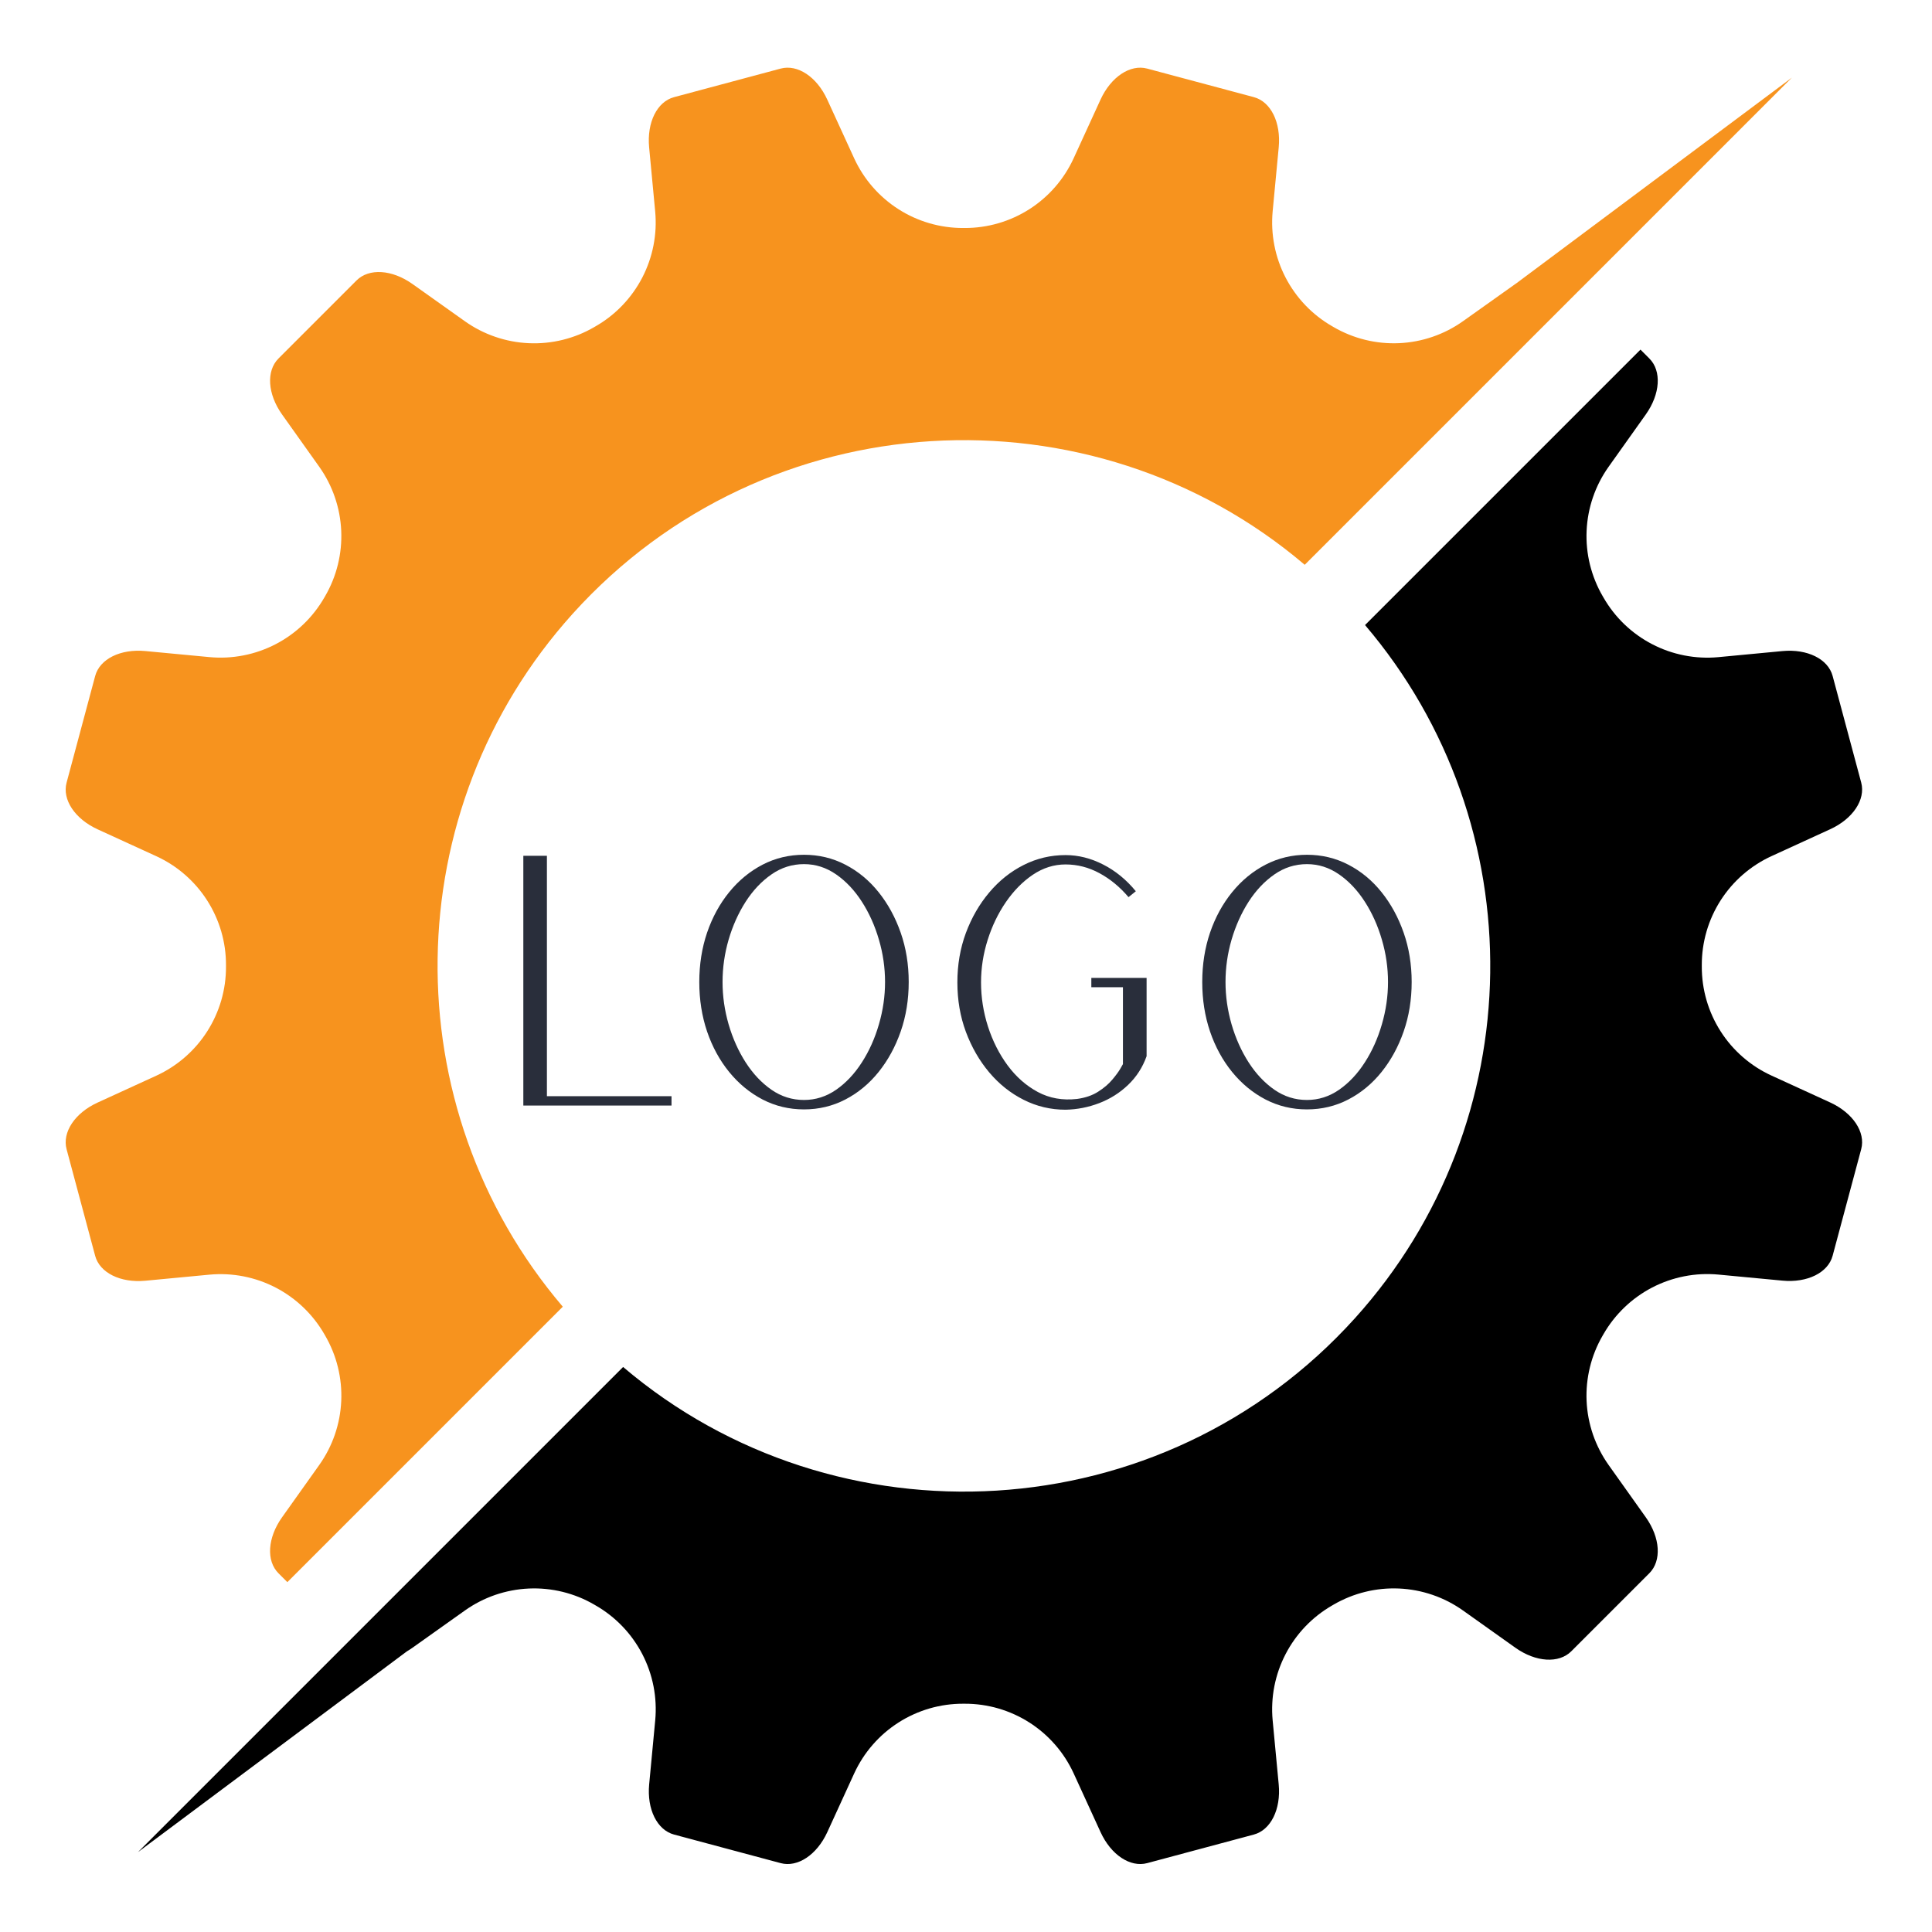
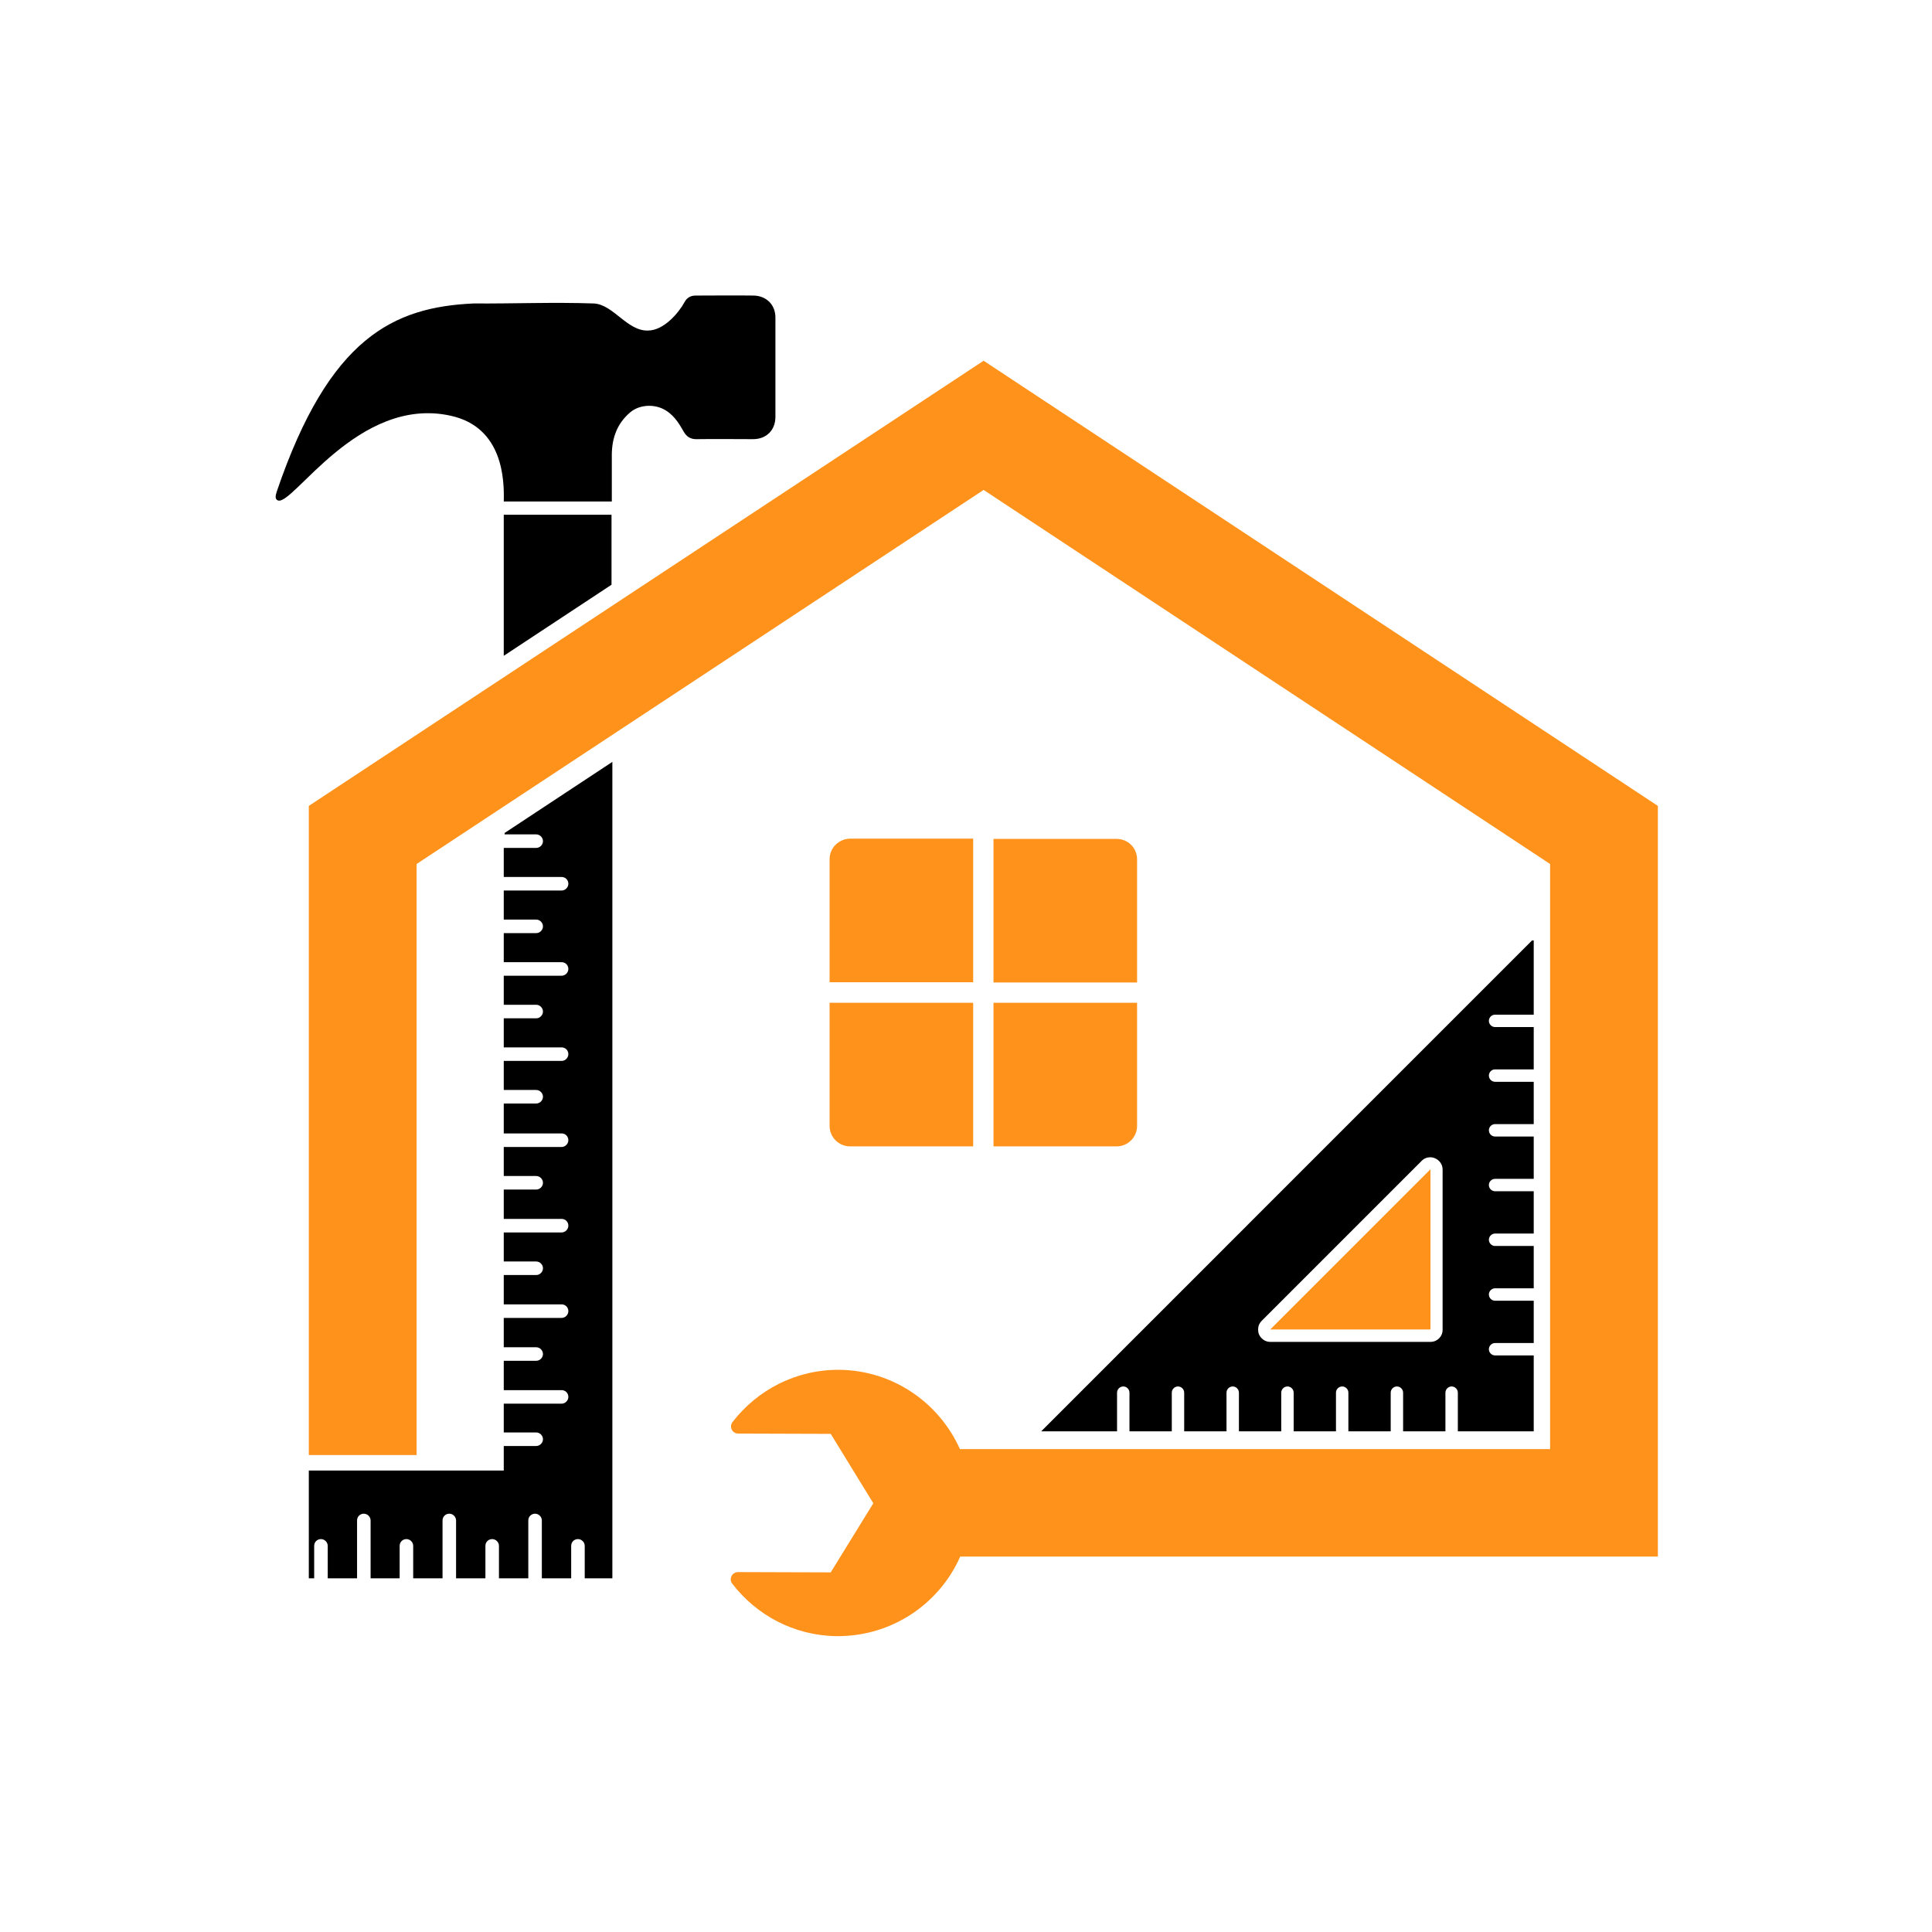
<svg xmlns="http://www.w3.org/2000/svg" width="512" zoomAndPan="magnify" viewBox="0 0 384 384" height="512" preserveAspectRatio="xMidYMid meet" version="1.0">
  <defs>
-     <g />
-     <clipPath id="22b1b39f13">
-       <path d="M 27 69 L 370.828 69 L 370.828 371 L 27 371 Z M 27 69 " clip-rule="nonzero" />
+     <clipPath id="c6d2c5cacc">
+       <path d="M 61 71 L 329.734 71 L 329.734 325.609 L 61 325.609 Z M 61 71 " clip-rule="nonzero" />
    </clipPath>
-     <clipPath id="1177966f3d">
-       <rect x="0" width="191" y="0" height="84" />
+     <clipPath id="81dec8262c">
+       <path d="M 54.484 58.609 L 155 58.609 L 155 314 L 54.484 314 Z M 54.484 58.609 " clip-rule="nonzero" />
+     </clipPath>
+     <clipPath id="fadc8317f0">
+       <path d="M 198.477 81.289 L 202.738 81.289 L 202.738 84.898 L 198.477 84.898 Z M 198.477 81.289 " clip-rule="nonzero" />
+     </clipPath>
+     <clipPath id="28729cc619">
+       <path d="M 202.727 82.574 C 200.852 85.574 199.051 85.051 198.676 84.375 C 198.301 83.773 198.602 81.898 199.199 81.449 C 199.801 81 202.199 81.676 202.199 81.676 " clip-rule="nonzero" />
+     </clipPath>
+     <clipPath id="b6ed450939">
+       <path d="M 0.477 0.289 L 4.738 0.289 L 4.738 3.898 L 0.477 3.898 Z M 0.477 0.289 " clip-rule="nonzero" />
+     </clipPath>
+     <clipPath id="5b171b10e5">
+       <path d="M 4.727 1.574 C 2.852 4.574 1.051 4.051 0.676 3.375 C 0.301 2.773 0.602 0.898 1.199 0.449 C 1.801 0 4.199 0.676 4.199 0.676 " clip-rule="nonzero" />
+     </clipPath>
+     <clipPath id="34afcf256f">
+       <rect x="0" width="5" y="0" height="4" />
    </clipPath>
  </defs>
-   <g clip-path="url(#22b1b39f13)">
-     <path fill="#000000" d="M 326.059 69.488 L 327.82 71.254 C 330.293 73.723 330 78.312 327.117 82.375 L 319.707 92.797 C 319.051 93.723 318.465 94.691 317.945 95.699 C 317.43 96.711 316.984 97.75 316.617 98.824 C 316.246 99.898 315.957 100.992 315.746 102.105 C 315.535 103.219 315.402 104.344 315.352 105.477 C 315.301 106.613 315.328 107.742 315.441 108.871 C 315.551 110 315.742 111.117 316.012 112.219 C 316.285 113.32 316.633 114.398 317.059 115.449 C 317.48 116.504 317.98 117.52 318.551 118.5 L 318.703 118.762 C 319.27 119.746 319.898 120.684 320.598 121.578 C 321.297 122.473 322.055 123.312 322.875 124.098 C 323.695 124.883 324.566 125.605 325.488 126.266 C 326.41 126.926 327.375 127.516 328.383 128.039 C 329.391 128.562 330.43 129.012 331.5 129.387 C 332.57 129.758 333.664 130.055 334.777 130.273 C 335.891 130.488 337.012 130.629 338.145 130.684 C 339.281 130.742 340.41 130.719 341.539 130.613 L 354.273 129.406 C 359.227 128.938 363.352 130.984 364.25 134.355 L 369.93 155.543 C 370.832 158.918 368.285 162.75 363.758 164.82 L 352.086 170.168 C 351.055 170.641 350.062 171.184 349.113 171.801 C 348.16 172.414 347.258 173.094 346.402 173.84 C 345.547 174.582 344.75 175.383 344.008 176.242 C 343.27 177.102 342.594 178.008 341.984 178.961 C 341.375 179.918 340.836 180.91 340.367 181.941 C 339.898 182.973 339.508 184.035 339.191 185.121 C 338.875 186.211 338.637 187.316 338.477 188.438 C 338.32 189.559 338.242 190.688 338.246 191.82 L 338.246 192.121 C 338.242 193.254 338.32 194.383 338.477 195.504 C 338.637 196.629 338.875 197.734 339.191 198.82 C 339.508 199.91 339.898 200.969 340.367 202 C 340.836 203.035 341.375 204.027 341.984 204.98 C 342.594 205.938 343.27 206.844 344.008 207.703 C 344.75 208.559 345.547 209.359 346.402 210.105 C 347.258 210.848 348.16 211.527 349.113 212.145 C 350.062 212.758 351.055 213.301 352.086 213.773 L 363.758 219.121 C 368.277 221.195 370.832 225.027 369.93 228.398 L 364.25 249.586 C 363.348 252.961 359.223 255.004 354.27 254.535 L 341.539 253.332 C 340.41 253.227 339.277 253.203 338.145 253.258 C 337.012 253.316 335.887 253.453 334.773 253.672 C 333.66 253.891 332.57 254.184 331.496 254.559 C 330.426 254.934 329.387 255.379 328.379 255.902 C 327.371 256.426 326.406 257.016 325.484 257.68 C 324.562 258.34 323.691 259.062 322.875 259.848 C 322.055 260.633 321.297 261.473 320.598 262.363 C 319.898 263.258 319.266 264.199 318.699 265.184 L 318.547 265.445 C 317.977 266.426 317.48 267.441 317.055 268.492 C 316.629 269.547 316.281 270.621 316.012 271.723 C 315.742 272.824 315.551 273.941 315.438 275.07 C 315.328 276.199 315.297 277.332 315.348 278.465 C 315.398 279.598 315.531 280.723 315.742 281.836 C 315.957 282.953 316.246 284.047 316.613 285.121 C 316.984 286.191 317.426 287.234 317.945 288.242 C 318.461 289.254 319.047 290.223 319.703 291.148 L 327.113 301.57 C 330 305.629 330.289 310.219 327.82 312.691 L 312.309 328.203 C 309.84 330.672 305.246 330.379 301.188 327.496 L 290.766 320.086 C 289.84 319.43 288.871 318.844 287.863 318.324 C 286.852 317.809 285.812 317.363 284.738 316.996 C 283.664 316.629 282.57 316.336 281.457 316.125 C 280.34 315.914 279.219 315.781 278.082 315.73 C 276.949 315.68 275.816 315.711 274.688 315.82 C 273.559 315.934 272.445 316.121 271.344 316.395 C 270.242 316.664 269.164 317.012 268.109 317.438 C 267.059 317.863 266.043 318.359 265.062 318.93 L 264.801 319.082 C 263.816 319.648 262.879 320.277 261.984 320.977 C 261.09 321.676 260.25 322.438 259.465 323.254 C 258.68 324.074 257.957 324.945 257.297 325.867 C 256.637 326.789 256.043 327.754 255.523 328.762 C 255 329.77 254.551 330.809 254.176 331.879 C 253.805 332.949 253.508 334.043 253.289 335.156 C 253.07 336.27 252.934 337.395 252.879 338.527 C 252.82 339.66 252.844 340.789 252.949 341.922 L 254.152 354.652 C 254.625 359.609 252.578 363.73 249.207 364.633 L 228.016 370.309 C 224.641 371.211 220.812 368.668 218.742 364.141 L 213.395 352.465 C 212.922 351.438 212.375 350.445 211.762 349.492 C 211.148 348.543 210.469 347.637 209.723 346.785 C 208.98 345.93 208.18 345.133 207.32 344.391 C 206.461 343.652 205.555 342.977 204.602 342.367 C 203.645 341.754 202.652 341.215 201.621 340.75 C 200.586 340.281 199.527 339.887 198.438 339.57 C 197.352 339.254 196.246 339.02 195.125 338.859 C 194 338.703 192.875 338.625 191.742 338.629 L 191.438 338.629 C 190.305 338.625 189.18 338.703 188.055 338.859 C 186.934 339.02 185.828 339.254 184.742 339.57 C 183.652 339.887 182.594 340.281 181.559 340.75 C 180.527 341.215 179.535 341.754 178.578 342.367 C 177.625 342.977 176.719 343.652 175.859 344.391 C 175 345.133 174.199 345.93 173.457 346.785 C 172.711 347.637 172.031 348.543 171.418 349.492 C 170.805 350.445 170.258 351.438 169.785 352.465 L 164.438 364.141 C 162.367 368.66 158.535 371.215 155.16 370.309 L 133.973 364.633 C 130.602 363.73 128.559 359.609 129.027 354.652 L 130.23 341.922 C 130.336 340.793 130.359 339.66 130.301 338.527 C 130.246 337.395 130.109 336.27 129.891 335.156 C 129.672 334.043 129.379 332.953 129.004 331.883 C 128.629 330.809 128.18 329.77 127.66 328.762 C 127.137 327.758 126.543 326.793 125.883 325.871 C 125.223 324.945 124.5 324.074 123.715 323.258 C 122.93 322.438 122.09 321.68 121.195 320.98 C 120.305 320.281 119.363 319.648 118.379 319.086 L 118.117 318.934 C 117.137 318.363 116.121 317.863 115.07 317.438 C 114.016 317.016 112.941 316.668 111.836 316.395 C 110.734 316.125 109.621 315.934 108.492 315.824 C 107.363 315.711 106.23 315.68 105.098 315.734 C 103.965 315.785 102.84 315.914 101.723 316.129 C 100.609 316.34 99.516 316.629 98.441 316.996 C 97.371 317.367 96.328 317.809 95.316 318.328 C 94.309 318.844 93.34 319.434 92.414 320.09 L 81.992 327.496 C 81.613 327.762 81.238 328.008 80.863 328.227 L 27.426 368.121 L 123.848 271.699 C 166.199 307.699 230.992 304.461 269.316 261.996 C 304.484 223.02 305.148 163.969 271.312 124.234 Z M 326.059 69.488 " fill-opacity="1" fill-rule="nonzero" />
+   <g clip-path="url(#c6d2c5cacc)">
+     <path fill="#ff921b" d="M 329.512 309.383 L 190.848 309.383 C 186.699 318.801 177.223 325.305 166.234 325.195 C 157.766 325.082 150.309 320.988 145.543 314.766 C 144.812 313.812 145.488 312.465 146.719 312.465 L 165.113 312.523 L 173.578 298.785 L 165.113 284.992 L 146.719 284.934 C 145.543 284.934 144.871 283.59 145.598 282.637 C 150.531 276.246 158.27 272.152 166.961 272.262 C 177.617 272.43 186.699 278.879 190.793 288.02 L 308.094 288.02 L 308.094 171.727 L 195.5 97.379 L 82.801 171.727 L 82.801 289.195 L 61.379 289.195 L 61.379 160.18 L 195.5 71.699 L 329.512 160.18 Z M 329.512 309.383 " fill-opacity="1" fill-rule="nonzero" />
  </g>
-   <path fill="#f7931e" d="M 356.145 15.434 L 259.324 112.258 C 216.973 76.254 152.18 79.496 113.855 121.957 C 78.688 160.934 78.023 219.988 111.859 259.719 L 57.113 314.465 L 55.352 312.703 C 52.879 310.23 53.172 305.641 56.055 301.582 L 63.469 291.156 C 64.125 290.23 64.711 289.266 65.227 288.254 C 65.746 287.246 66.188 286.203 66.559 285.129 C 66.926 284.059 67.215 282.965 67.43 281.848 C 67.641 280.734 67.773 279.609 67.824 278.477 C 67.875 277.344 67.844 276.211 67.734 275.082 C 67.621 273.953 67.43 272.836 67.16 271.734 C 66.891 270.633 66.543 269.555 66.117 268.504 C 65.691 267.453 65.195 266.438 64.625 265.453 L 64.473 265.191 C 63.906 264.207 63.273 263.27 62.574 262.375 C 61.875 261.484 61.117 260.645 60.297 259.859 C 59.477 259.074 58.605 258.352 57.684 257.691 C 56.762 257.031 55.797 256.438 54.789 255.914 C 53.781 255.395 52.742 254.945 51.668 254.57 C 50.598 254.199 49.504 253.902 48.391 253.684 C 47.277 253.469 46.156 253.332 45.02 253.273 C 43.887 253.219 42.758 253.242 41.625 253.348 L 28.895 254.555 C 23.938 255.023 19.816 252.977 18.914 249.605 L 13.234 228.414 C 12.336 225.039 14.879 221.211 19.406 219.141 L 31.082 213.793 C 32.109 213.32 33.102 212.773 34.055 212.16 C 35.004 211.547 35.91 210.867 36.762 210.121 C 37.617 209.379 38.414 208.578 39.156 207.719 C 39.895 206.859 40.57 205.953 41.18 205 C 41.789 204.043 42.332 203.051 42.797 202.02 C 43.266 200.984 43.66 199.926 43.977 198.84 C 44.293 197.75 44.527 196.645 44.688 195.523 C 44.844 194.398 44.922 193.273 44.918 192.141 L 44.918 191.84 C 44.922 190.703 44.844 189.578 44.688 188.453 C 44.527 187.332 44.293 186.227 43.977 185.141 C 43.66 184.051 43.266 182.992 42.797 181.957 C 42.332 180.926 41.789 179.934 41.18 178.977 C 40.57 178.023 39.895 177.117 39.156 176.258 C 38.414 175.402 37.617 174.598 36.762 173.855 C 35.91 173.109 35.004 172.43 34.055 171.816 C 33.102 171.203 32.109 170.656 31.082 170.184 L 19.406 164.836 C 14.887 162.766 12.332 158.934 13.234 155.562 L 18.918 134.352 C 19.824 130.977 23.945 128.934 28.898 129.402 L 41.629 130.605 C 42.758 130.711 43.891 130.734 45.023 130.68 C 46.156 130.621 47.281 130.484 48.395 130.266 C 49.508 130.051 50.602 129.754 51.672 129.379 C 52.742 129.004 53.781 128.559 54.789 128.035 C 55.797 127.512 56.762 126.922 57.684 126.258 C 58.605 125.598 59.477 124.875 60.297 124.09 C 61.113 123.305 61.875 122.465 62.57 121.574 C 63.27 120.68 63.902 119.738 64.469 118.758 L 64.621 118.496 C 65.191 117.512 65.688 116.496 66.113 115.445 C 66.539 114.395 66.887 113.316 67.156 112.215 C 67.426 111.113 67.617 110 67.73 108.871 C 67.84 107.742 67.871 106.609 67.82 105.477 C 67.77 104.344 67.637 103.219 67.426 102.105 C 67.215 100.988 66.922 99.895 66.555 98.824 C 66.188 97.75 65.746 96.711 65.227 95.699 C 64.711 94.691 64.125 93.723 63.469 92.797 L 56.059 82.375 C 53.176 78.316 52.883 73.723 55.352 71.254 L 70.863 55.742 C 73.332 53.27 77.926 53.562 81.984 56.449 L 92.406 63.855 C 93.332 64.512 94.301 65.102 95.309 65.617 C 96.32 66.137 97.363 66.578 98.434 66.945 C 99.508 67.316 100.602 67.605 101.715 67.816 C 102.832 68.031 103.957 68.16 105.09 68.211 C 106.223 68.262 107.355 68.234 108.484 68.121 C 109.613 68.012 110.727 67.82 111.828 67.551 C 112.934 67.277 114.008 66.93 115.062 66.508 C 116.113 66.082 117.129 65.582 118.109 65.012 L 118.371 64.859 C 119.355 64.297 120.297 63.664 121.188 62.965 C 122.082 62.266 122.922 61.508 123.707 60.688 C 124.492 59.867 125.215 59 125.875 58.074 C 126.535 57.152 127.129 56.188 127.652 55.184 C 128.172 54.176 128.621 53.137 128.996 52.062 C 129.371 50.992 129.664 49.902 129.883 48.789 C 130.102 47.672 130.238 46.551 130.297 45.418 C 130.352 44.285 130.328 43.152 130.223 42.023 L 129.02 29.293 C 128.551 24.336 130.594 20.215 133.965 19.312 L 155.156 13.633 C 158.531 12.73 162.359 15.277 164.43 19.805 L 169.777 31.477 C 170.25 32.508 170.797 33.496 171.41 34.449 C 172.023 35.402 172.703 36.305 173.449 37.16 C 174.191 38.016 174.996 38.812 175.852 39.551 C 176.711 40.293 177.617 40.969 178.574 41.578 C 179.527 42.188 180.52 42.727 181.551 43.195 C 182.586 43.664 183.645 44.055 184.734 44.371 C 185.82 44.688 186.926 44.926 188.047 45.082 C 189.172 45.242 190.297 45.32 191.434 45.316 L 191.734 45.316 C 192.867 45.32 193.992 45.242 195.117 45.082 C 196.238 44.926 197.344 44.688 198.434 44.371 C 199.52 44.055 200.578 43.664 201.613 43.195 C 202.645 42.727 203.637 42.188 204.594 41.578 C 205.547 40.969 206.453 40.293 207.312 39.551 C 208.172 38.812 208.973 38.016 209.715 37.16 C 210.461 36.305 211.141 35.402 211.754 34.449 C 212.367 33.496 212.914 32.508 213.387 31.477 L 218.734 19.805 C 220.805 15.285 224.637 12.73 228.008 13.633 L 249.207 19.305 C 252.582 20.207 254.625 24.332 254.156 29.285 L 252.949 42.016 C 252.848 43.148 252.82 44.277 252.879 45.41 C 252.938 46.543 253.074 47.668 253.293 48.781 C 253.508 49.895 253.805 50.988 254.18 52.059 C 254.551 53.129 255 54.168 255.523 55.176 C 256.047 56.184 256.637 57.148 257.297 58.07 C 257.957 58.992 258.68 59.863 259.465 60.684 C 260.25 61.5 261.09 62.262 261.984 62.961 C 262.879 63.66 263.816 64.289 264.801 64.855 L 265.062 65.008 C 266.043 65.578 267.062 66.074 268.113 66.5 C 269.164 66.926 270.242 67.273 271.344 67.543 C 272.445 67.816 273.562 68.004 274.691 68.117 C 275.82 68.227 276.953 68.258 278.086 68.207 C 279.219 68.156 280.344 68.023 281.457 67.812 C 282.57 67.602 283.668 67.309 284.738 66.941 C 285.812 66.574 286.855 66.129 287.863 65.613 C 288.875 65.094 289.84 64.508 290.766 63.852 L 301.191 56.441 C 301.266 56.391 301.336 56.34 301.414 56.289 Z M 356.145 15.434 " fill-opacity="1" fill-rule="nonzero" />
-   <g transform="matrix(1, 0, 0, 1, 96, 150)">
-     <g clip-path="url(#1177966f3d)">
-       <g fill="#292e3b" fill-opacity="1">
-         <g transform="translate(1.093828, 69.73617)">
-           <g>
-             <path d="M 6.922 0 L 6.922 -49.641 L 11.609 -49.641 L 11.609 -1.859 L 36.375 -1.859 L 36.375 0 Z M 6.922 0 " />
-           </g>
-         </g>
-       </g>
-       <g fill="#292e3b" fill-opacity="1">
-         <g transform="translate(37.45763, 69.73617)">
-           <g>
-             <path d="M 26.344 0.766 C 23.395 0.766 20.648 0.109 18.109 -1.203 C 15.578 -2.523 13.363 -4.348 11.469 -6.672 C 9.582 -8.992 8.117 -11.676 7.078 -14.719 C 6.047 -17.77 5.531 -21.047 5.531 -24.547 C 5.531 -28.047 6.047 -31.316 7.078 -34.359 C 8.117 -37.398 9.582 -40.082 11.469 -42.406 C 13.363 -44.738 15.578 -46.562 18.109 -47.875 C 20.648 -49.188 23.395 -49.844 26.344 -49.844 C 29.289 -49.844 32.031 -49.188 34.562 -47.875 C 37.102 -46.562 39.305 -44.738 41.172 -42.406 C 43.035 -40.082 44.5 -37.398 45.562 -34.359 C 46.625 -31.316 47.156 -28.047 47.156 -24.547 C 47.156 -21.047 46.625 -17.77 45.562 -14.719 C 44.5 -11.676 43.035 -8.992 41.172 -6.672 C 39.305 -4.348 37.102 -2.523 34.562 -1.203 C 32.031 0.109 29.289 0.766 26.344 0.766 Z M 26.344 -1.109 C 28.645 -1.109 30.773 -1.785 32.734 -3.141 C 34.691 -4.504 36.395 -6.316 37.844 -8.578 C 39.301 -10.836 40.43 -13.359 41.234 -16.141 C 42.047 -18.93 42.453 -21.734 42.453 -24.547 C 42.453 -27.398 42.047 -30.207 41.234 -32.969 C 40.43 -35.738 39.301 -38.254 37.844 -40.516 C 36.395 -42.773 34.691 -44.582 32.734 -45.938 C 30.773 -47.301 28.645 -47.984 26.344 -47.984 C 23.988 -47.984 21.832 -47.301 19.875 -45.938 C 17.914 -44.582 16.207 -42.773 14.75 -40.516 C 13.301 -38.254 12.172 -35.738 11.359 -32.969 C 10.555 -30.207 10.156 -27.398 10.156 -24.547 C 10.156 -21.734 10.555 -18.93 11.359 -16.141 C 12.172 -13.359 13.301 -10.836 14.75 -8.578 C 16.207 -6.316 17.914 -4.504 19.875 -3.141 C 21.832 -1.785 23.988 -1.109 26.344 -1.109 Z M 26.344 -1.109 " />
-           </g>
-         </g>
-       </g>
-       <g fill="#292e3b" fill-opacity="1">
-         <g transform="translate(88.75437, 69.73617)">
-           <g>
-             <path d="M 27.031 0.828 C 24.082 0.828 21.305 0.172 18.703 -1.141 C 16.098 -2.453 13.816 -4.27 11.859 -6.594 C 9.898 -8.926 8.352 -11.613 7.219 -14.656 C 6.094 -17.695 5.531 -20.969 5.531 -24.469 C 5.531 -27.977 6.094 -31.254 7.219 -34.297 C 8.352 -37.336 9.898 -40.02 11.859 -42.344 C 13.816 -44.676 16.098 -46.5 18.703 -47.812 C 21.305 -49.125 24.082 -49.781 27.031 -49.781 C 29.57 -49.781 32.062 -49.156 34.5 -47.906 C 36.945 -46.664 39.113 -44.895 41 -42.594 L 39.547 -41.422 C 37.836 -43.441 35.91 -45.031 33.766 -46.188 C 31.629 -47.344 29.383 -47.922 27.031 -47.922 C 24.727 -47.922 22.562 -47.238 20.531 -45.875 C 18.508 -44.508 16.723 -42.695 15.172 -40.438 C 13.629 -38.188 12.422 -35.676 11.547 -32.906 C 10.672 -30.145 10.234 -27.332 10.234 -24.469 C 10.234 -21.52 10.691 -18.602 11.609 -15.719 C 12.535 -12.844 13.836 -10.266 15.516 -7.984 C 17.203 -5.703 19.207 -3.938 21.531 -2.688 C 23.863 -1.445 26.457 -0.988 29.312 -1.312 C 30.977 -1.539 32.383 -2.023 33.531 -2.766 C 34.688 -3.504 35.617 -4.301 36.328 -5.156 C 37.047 -6.008 37.578 -6.734 37.922 -7.328 C 38.266 -7.93 38.438 -8.234 38.438 -8.234 L 38.438 -23.516 L 32.156 -23.516 L 32.156 -25.375 L 43.141 -25.375 L 43.141 -9.812 C 42.359 -7.602 41.133 -5.703 39.469 -4.109 C 37.812 -2.523 35.898 -1.316 33.734 -0.484 C 31.566 0.348 29.332 0.785 27.031 0.828 Z M 27.031 0.828 " />
-           </g>
-         </g>
-       </g>
-       <g fill="#292e3b" fill-opacity="1">
-         <g transform="translate(137.4241, 69.73617)">
-           <g>
-             <path d="M 26.344 0.766 C 23.395 0.766 20.648 0.109 18.109 -1.203 C 15.578 -2.523 13.363 -4.348 11.469 -6.672 C 9.582 -8.992 8.117 -11.676 7.078 -14.719 C 6.047 -17.77 5.531 -21.047 5.531 -24.547 C 5.531 -28.047 6.047 -31.316 7.078 -34.359 C 8.117 -37.398 9.582 -40.082 11.469 -42.406 C 13.363 -44.738 15.578 -46.562 18.109 -47.875 C 20.648 -49.188 23.395 -49.844 26.344 -49.844 C 29.289 -49.844 32.031 -49.188 34.562 -47.875 C 37.102 -46.562 39.305 -44.738 41.172 -42.406 C 43.035 -40.082 44.5 -37.398 45.562 -34.359 C 46.625 -31.316 47.156 -28.047 47.156 -24.547 C 47.156 -21.047 46.625 -17.77 45.562 -14.719 C 44.5 -11.676 43.035 -8.992 41.172 -6.672 C 39.305 -4.348 37.102 -2.523 34.562 -1.203 C 32.031 0.109 29.289 0.766 26.344 0.766 Z M 26.344 -1.109 C 28.645 -1.109 30.773 -1.785 32.734 -3.141 C 34.691 -4.504 36.395 -6.316 37.844 -8.578 C 39.301 -10.836 40.43 -13.359 41.234 -16.141 C 42.047 -18.93 42.453 -21.734 42.453 -24.547 C 42.453 -27.398 42.047 -30.207 41.234 -32.969 C 40.43 -35.738 39.301 -38.254 37.844 -40.516 C 36.395 -42.773 34.691 -44.582 32.734 -45.938 C 30.773 -47.301 28.645 -47.984 26.344 -47.984 C 23.988 -47.984 21.832 -47.301 19.875 -45.938 C 17.914 -44.582 16.207 -42.773 14.75 -40.516 C 13.301 -38.254 12.172 -35.738 11.359 -32.969 C 10.555 -30.207 10.156 -27.398 10.156 -24.547 C 10.156 -21.734 10.555 -18.93 11.359 -16.141 C 12.172 -13.359 13.301 -10.836 14.75 -8.578 C 16.207 -6.316 17.914 -4.504 19.875 -3.141 C 21.832 -1.785 23.988 -1.109 26.344 -1.109 Z M 26.344 -1.109 " />
+   <path fill="#ff921b" d="M 252.469 264.246 L 284.316 232.398 L 284.316 264.246 Z M 252.469 264.246 " fill-opacity="1" fill-rule="nonzero" />
+   <path fill="#000000" d="M 304.504 186.922 L 206.941 284.488 L 222.023 284.488 L 222.023 276.805 C 222.023 276.133 222.586 275.57 223.258 275.57 C 223.93 275.57 224.492 276.133 224.492 276.805 L 224.492 284.488 L 232.902 284.488 L 232.902 276.805 C 232.902 276.133 233.461 275.57 234.133 275.57 C 234.809 275.57 235.367 276.133 235.367 276.805 L 235.367 284.488 L 243.777 284.488 L 243.777 276.805 C 243.777 276.133 244.34 275.57 245.012 275.57 C 245.684 275.57 246.246 276.133 246.246 276.805 L 246.246 284.488 L 254.656 284.488 L 254.656 276.805 C 254.656 276.133 255.219 275.57 255.891 275.57 C 256.562 275.57 257.125 276.133 257.125 276.805 L 257.125 284.488 L 265.535 284.488 L 265.535 276.805 C 265.535 276.133 266.094 275.57 266.77 275.57 C 267.441 275.57 268 276.133 268 276.805 L 268 284.488 L 276.414 284.488 L 276.414 276.805 C 276.414 276.133 276.973 275.57 277.645 275.57 C 278.32 275.57 278.879 276.133 278.879 276.805 L 278.879 284.488 L 287.289 284.488 L 287.289 276.805 C 287.289 276.133 287.852 275.57 288.523 275.57 C 289.195 275.57 289.758 276.133 289.758 276.805 L 289.758 284.488 L 304.84 284.488 L 304.84 269.402 L 297.16 269.402 C 296.484 269.402 295.926 268.844 295.926 268.172 C 295.926 267.496 296.484 266.938 297.16 266.938 L 304.84 266.938 L 304.84 258.527 L 297.16 258.527 C 296.484 258.527 295.926 257.965 295.926 257.293 C 295.926 256.621 296.484 256.059 297.16 256.059 L 304.84 256.059 L 304.84 247.648 L 297.16 247.648 C 296.484 247.648 295.926 247.086 295.926 246.414 C 295.926 245.742 296.484 245.18 297.16 245.18 L 304.84 245.18 L 304.84 236.77 L 297.16 236.77 C 296.484 236.77 295.926 236.211 295.926 235.535 C 295.926 234.863 296.484 234.305 297.16 234.305 L 304.84 234.305 L 304.84 225.895 L 297.16 225.895 C 296.484 225.895 295.926 225.332 295.926 224.66 C 295.926 223.984 296.484 223.426 297.16 223.426 L 304.84 223.426 L 304.84 215.016 L 297.16 215.016 C 296.484 215.016 295.926 214.453 295.926 213.781 C 295.926 213.109 296.484 212.547 297.16 212.547 L 304.84 212.547 L 304.84 204.137 L 297.16 204.137 C 296.484 204.137 295.926 203.578 295.926 202.902 C 295.926 202.23 296.484 201.672 297.16 201.672 L 304.84 201.672 L 304.84 186.922 Z M 285.215 230.211 C 286.113 230.602 286.73 231.445 286.73 232.453 L 286.73 264.301 C 286.73 265.648 285.664 266.711 284.316 266.711 L 252.469 266.711 C 251.461 266.711 250.621 266.094 250.227 265.199 C 250.113 264.918 250.059 264.582 250.059 264.246 C 250.059 263.629 250.281 263.012 250.789 262.508 L 282.637 230.66 C 283.254 230.043 284.316 229.816 285.215 230.211 Z M 285.215 230.211 " fill-opacity="1" fill-rule="nonzero" />
+   <g clip-path="url(#81dec8262c)">
+     <path fill="#000000" d="M 121.543 116.219 L 100.125 130.348 L 100.125 102.312 L 121.543 102.312 Z M 149.805 58.746 C 145.934 58.691 142.121 58.746 138.254 58.746 C 137.246 58.746 136.516 59.195 136.066 60.035 C 134.945 62.109 131.973 65.699 128.777 65.699 C 124.629 65.812 121.883 60.484 118.012 60.316 C 110.051 60.035 102.09 60.371 94.125 60.316 C 78.312 61.043 65.473 66.988 55.043 97.602 C 54.875 98.219 54.484 99.117 55.211 99.453 C 58.129 100.742 71.191 78.539 89.586 82.633 C 100.07 84.93 100.238 95.527 100.125 99.676 L 121.602 99.676 C 121.602 96.539 121.602 93.398 121.602 90.258 C 121.656 87.004 122.664 84.203 125.188 82.016 C 126.926 80.5 129.617 80.277 131.691 81.23 C 133.711 82.184 134.832 83.922 135.844 85.715 C 136.461 86.836 137.301 87.344 138.59 87.285 C 142.289 87.23 145.992 87.285 149.691 87.285 C 152.328 87.285 154.121 85.492 154.121 82.855 C 154.121 76.297 154.121 69.734 154.121 63.23 C 154.18 60.652 152.383 58.801 149.805 58.746 Z M 100.125 165.84 L 106.574 165.84 C 107.301 165.84 107.918 166.457 107.918 167.188 C 107.918 167.914 107.301 168.531 106.574 168.531 L 100.125 168.531 L 100.125 174.309 L 111.621 174.309 C 112.406 174.309 112.965 174.926 112.965 175.652 C 112.965 176.383 112.348 177 111.621 177 L 100.125 177 L 100.125 182.773 L 106.574 182.773 C 107.301 182.773 107.918 183.391 107.918 184.121 C 107.918 184.848 107.301 185.465 106.574 185.465 L 100.125 185.465 L 100.125 191.242 L 111.621 191.242 C 112.406 191.242 112.965 191.859 112.965 192.586 C 112.965 193.316 112.348 193.934 111.621 193.934 L 100.125 193.934 L 100.125 199.707 L 106.574 199.707 C 107.301 199.707 107.918 200.324 107.918 201.055 C 107.918 201.781 107.301 202.398 106.574 202.398 L 100.125 202.398 L 100.125 208.176 L 111.621 208.176 C 112.406 208.176 112.965 208.793 112.965 209.52 C 112.965 210.25 112.348 210.867 111.621 210.867 L 100.125 210.867 L 100.125 216.641 L 106.574 216.641 C 107.301 216.641 107.918 217.258 107.918 217.988 C 107.918 218.715 107.301 219.332 106.574 219.332 L 100.125 219.332 L 100.125 225.277 L 111.621 225.277 C 112.406 225.277 112.965 225.895 112.965 226.621 C 112.965 227.352 112.348 227.969 111.621 227.969 L 100.125 227.969 L 100.125 233.742 L 106.574 233.742 C 107.301 233.742 107.918 234.359 107.918 235.09 C 107.918 235.816 107.301 236.434 106.574 236.434 L 100.125 236.434 L 100.125 242.266 L 111.621 242.266 C 112.406 242.266 112.965 242.883 112.965 243.609 C 112.965 244.34 112.348 244.957 111.621 244.957 L 100.125 244.957 L 100.125 250.73 L 106.574 250.73 C 107.301 250.73 107.918 251.348 107.918 252.078 C 107.918 252.809 107.301 253.422 106.574 253.422 L 100.125 253.422 L 100.125 259.254 L 111.621 259.254 C 112.406 259.254 112.965 259.871 112.965 260.602 C 112.965 261.328 112.348 261.945 111.621 261.945 L 100.125 261.945 L 100.125 267.777 L 106.574 267.777 C 107.301 267.777 107.918 268.395 107.918 269.125 C 107.918 269.852 107.301 270.469 106.574 270.469 L 100.125 270.469 L 100.125 276.301 L 111.621 276.301 C 112.406 276.301 112.965 276.918 112.965 277.645 C 112.965 278.375 112.348 278.992 111.621 278.992 L 100.125 278.992 L 100.125 284.711 L 106.574 284.711 C 107.301 284.711 107.918 285.328 107.918 286.059 C 107.918 286.785 107.301 287.402 106.574 287.402 L 100.125 287.402 L 100.125 292.281 L 61.379 292.281 L 61.379 313.699 L 62.445 313.699 L 62.445 307.25 C 62.445 306.465 63.062 305.906 63.793 305.906 C 64.52 305.906 65.137 306.523 65.137 307.25 L 65.137 313.699 L 70.969 313.699 L 70.969 302.207 C 70.969 301.422 71.586 300.859 72.312 300.859 C 73.043 300.859 73.66 301.477 73.66 302.207 L 73.66 313.699 L 79.434 313.699 L 79.434 307.25 C 79.434 306.465 80.051 305.906 80.781 305.906 C 81.512 305.906 82.125 306.523 82.125 307.25 L 82.125 313.699 L 87.957 313.699 L 87.957 302.207 C 87.957 301.422 88.574 300.859 89.305 300.859 C 90.031 300.859 90.648 301.477 90.648 302.207 L 90.648 313.699 L 96.48 313.699 L 96.48 307.25 C 96.48 306.465 97.098 305.906 97.828 305.906 C 98.555 305.906 99.172 306.523 99.172 307.25 L 99.172 313.699 L 105.004 313.699 L 105.004 302.207 C 105.004 301.422 105.621 300.859 106.348 300.859 C 107.078 300.859 107.695 301.477 107.695 302.207 L 107.695 313.699 L 113.527 313.699 L 113.527 307.25 C 113.527 306.465 114.145 305.906 114.871 305.906 C 115.602 305.906 116.219 306.523 116.219 307.25 L 116.219 313.699 L 121.711 313.699 L 121.711 151.43 L 100.293 165.562 L 100.293 165.84 Z M 100.125 165.84 " fill-opacity="1" fill-rule="nonzero" />
+   </g>
+   <path fill="#ff921b" d="M 164.887 199.316 L 193.426 199.316 L 193.426 227.855 L 168.98 227.855 C 166.738 227.855 164.887 226.062 164.887 223.762 Z M 197.465 199.316 L 197.465 227.855 L 221.91 227.855 C 224.152 227.855 226.004 226.062 226.004 223.762 L 226.004 199.316 Z M 164.887 170.773 L 164.887 195.223 L 193.426 195.223 L 193.426 166.684 L 168.98 166.684 C 166.68 166.738 164.887 168.531 164.887 170.773 Z M 221.91 166.738 L 197.465 166.738 L 197.465 195.277 L 226.004 195.277 L 226.004 170.832 C 226.004 168.531 224.211 166.738 221.91 166.738 Z M 221.91 166.738 " fill-opacity="1" fill-rule="nonzero" />
+   <g clip-path="url(#fadc8317f0)">
+     <g clip-path="url(#28729cc619)">
+       <g transform="matrix(1, 0, 0, 1, 198, 81)">
+         <g clip-path="url(#34afcf256f)">
+           <g clip-path="url(#b6ed450939)">
+             <g clip-path="url(#5b171b10e5)">
+               <rect x="-282.48" width="552.96" fill="#ff921b" height="552.96" y="-165.48" fill-opacity="1" />
+             </g>
          </g>
        </g>
      </g>
    </g>
  </g>
</svg>
